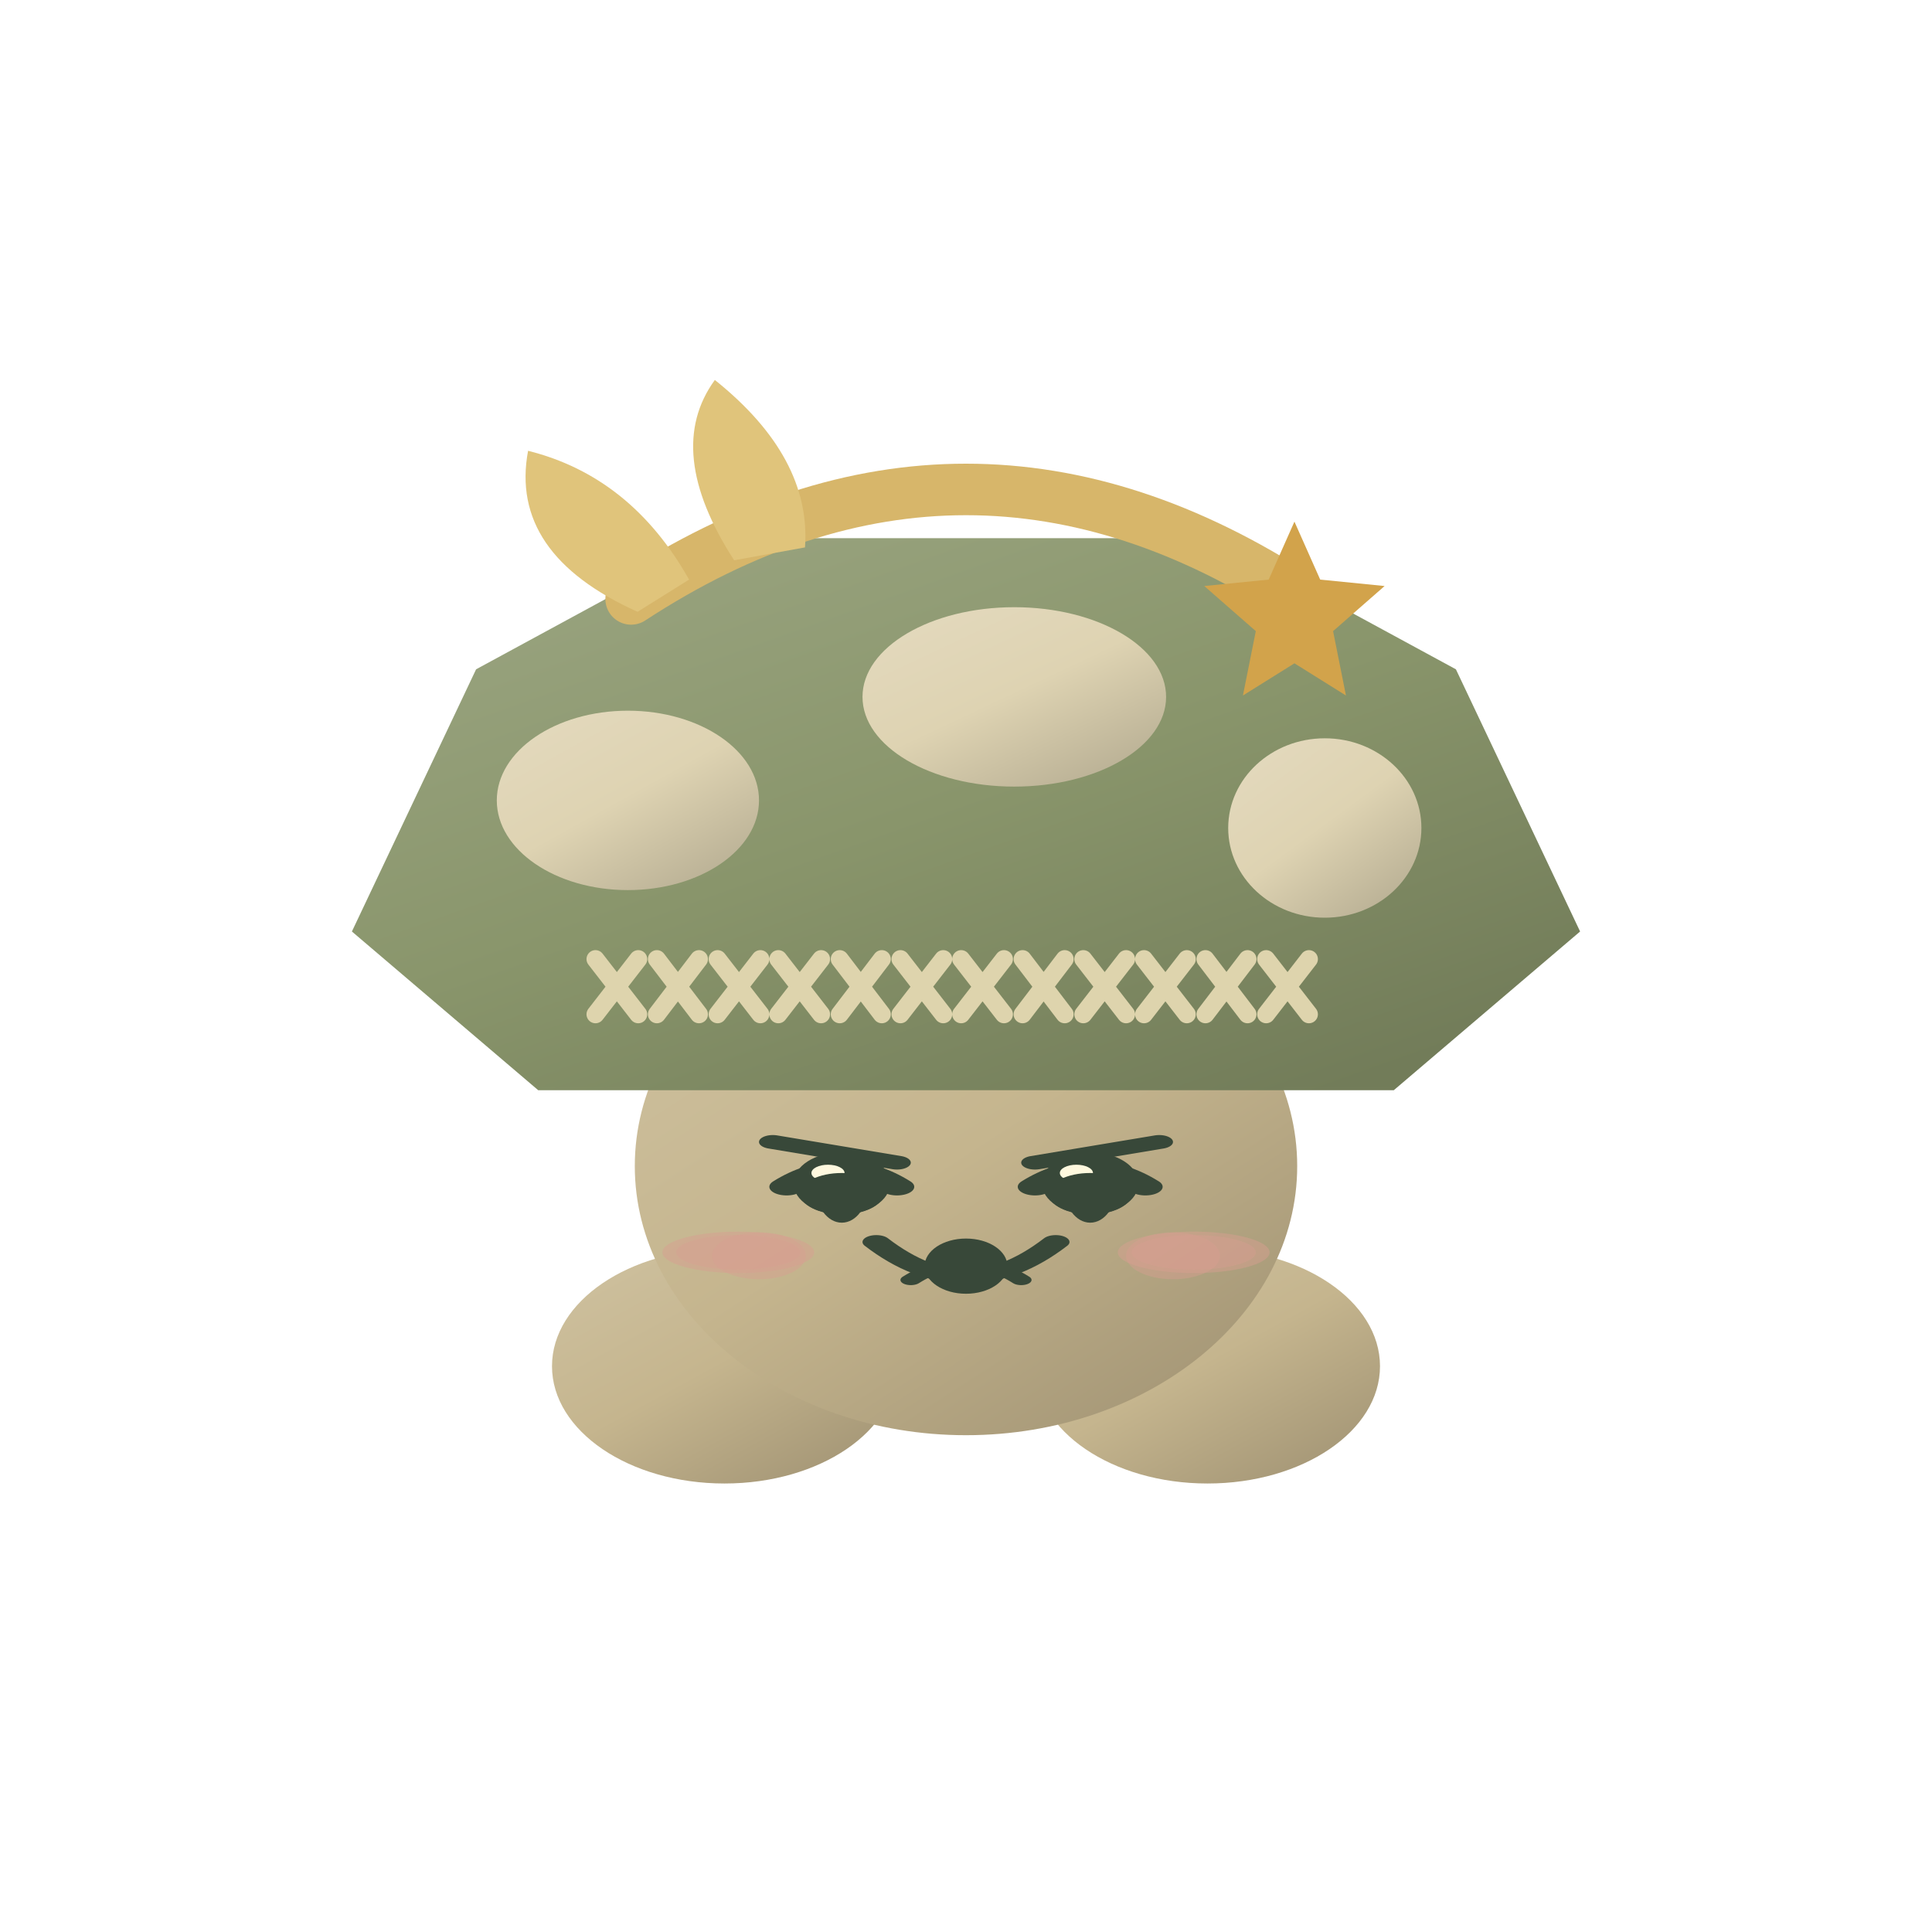
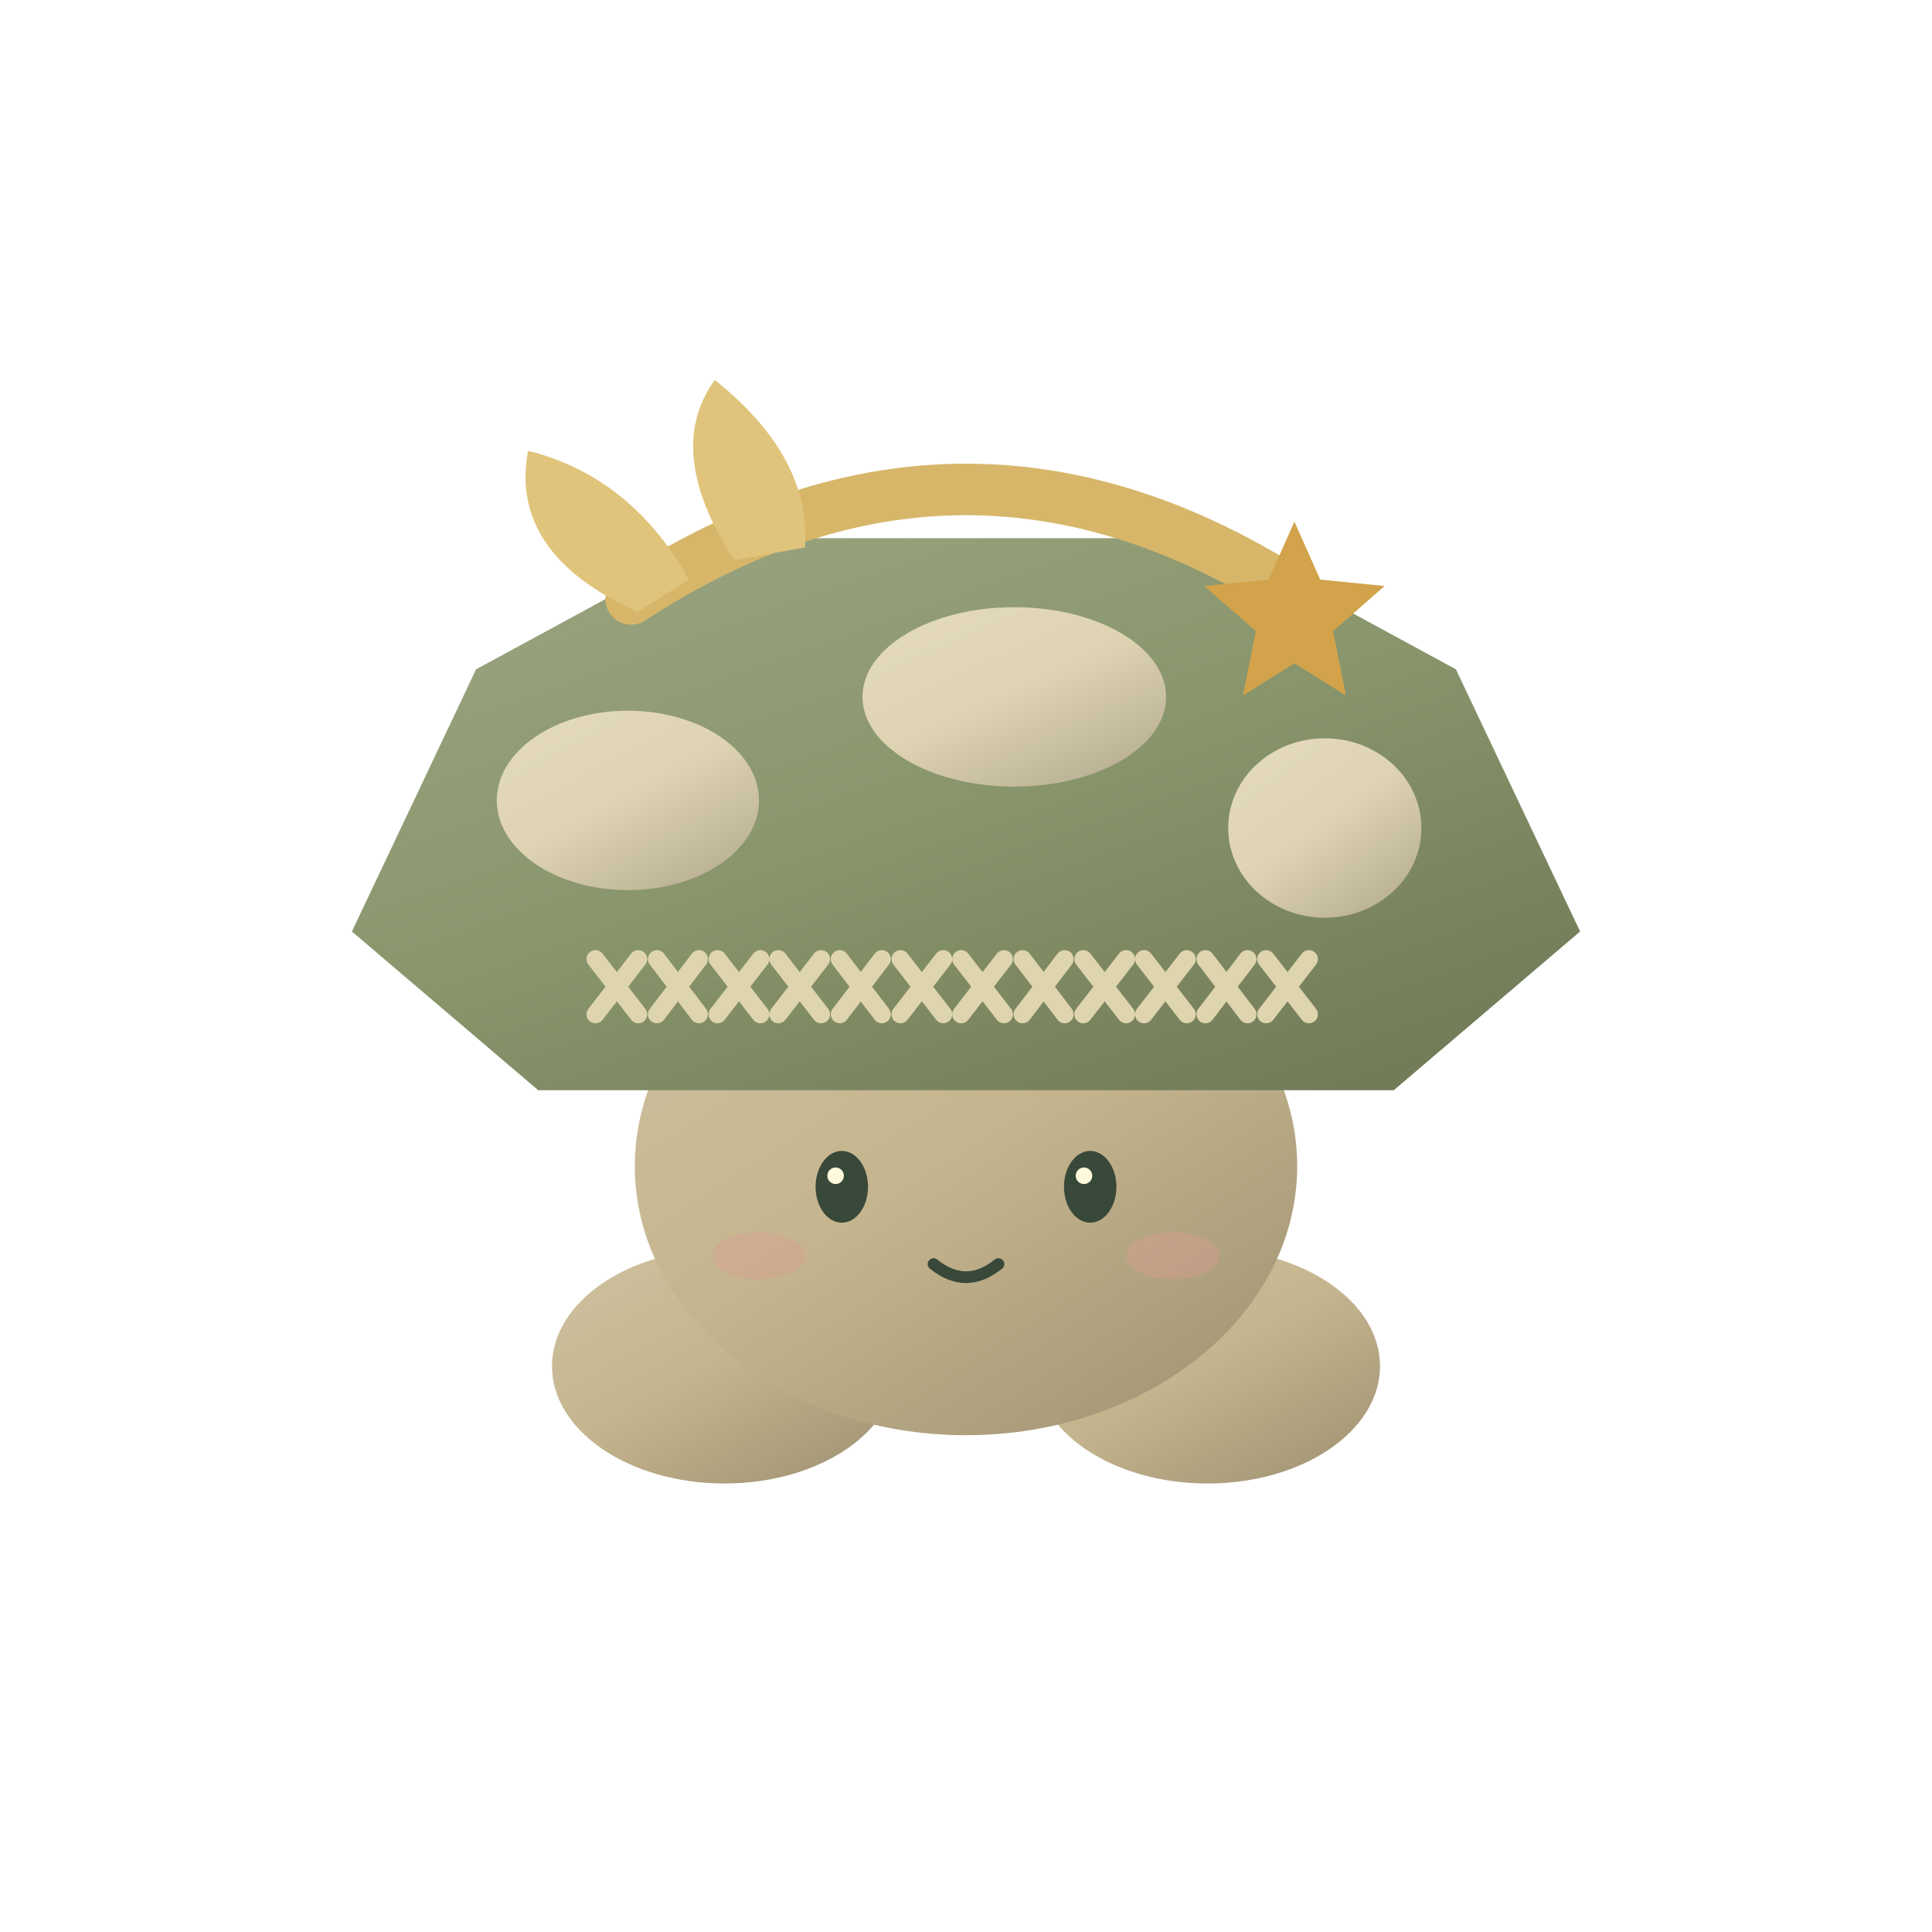
<svg xmlns="http://www.w3.org/2000/svg" width="200" height="200" viewBox="0 0 200 200">
  <defs>
    <linearGradient id="gradient-foot-left" gradientUnits="objectBoundingBox" x1="0%" y1="0%" x2="80%" y2="100%">
      <stop offset="0" stop-color="#cfc2a1" />
      <stop offset=".53" stop-color="#c5b58e" />
      <stop offset="1" stop-color="#a49676" />
    </linearGradient>
    <linearGradient id="gradient-foot-right" gradientUnits="objectBoundingBox" x1="0%" y1="0%" x2="80%" y2="100%">
      <stop offset="0" stop-color="#cfc2a1" />
      <stop offset=".53" stop-color="#c5b58e" />
      <stop offset="1" stop-color="#a49676" />
    </linearGradient>
    <linearGradient id="gradient-body-shell" gradientUnits="objectBoundingBox" x1="0%" y1="0%" x2="80%" y2="100%">
      <stop offset="0" stop-color="#cfc2a1" />
      <stop offset=".53" stop-color="#c5b58e" />
      <stop offset="1" stop-color="#a49676" />
    </linearGradient>
    <linearGradient id="gradient-cap" gradientUnits="objectBoundingBox" x1="0%" y1="0%" x2="80%" y2="100%">
      <stop offset="0" stop-color="#9da784" />
      <stop offset=".53" stop-color="#89956b" />
      <stop offset="1" stop-color="#727c59" />
    </linearGradient>
    <linearGradient id="gradient-cap-spot-a" gradientUnits="objectBoundingBox" x1="0%" y1="0%" x2="80%" y2="100%">
      <stop offset="0" stop-color="#e4dabf" />
      <stop offset=".53" stop-color="#ded3b2" />
      <stop offset="1" stop-color="#b8af94" />
    </linearGradient>
    <linearGradient id="gradient-cap-spot-b" gradientUnits="objectBoundingBox" x1="0%" y1="0%" x2="80%" y2="100%">
      <stop offset="0" stop-color="#e4dabf" />
      <stop offset=".53" stop-color="#ded3b2" />
      <stop offset="1" stop-color="#b8af94" />
    </linearGradient>
    <linearGradient id="gradient-cap-spot-c" gradientUnits="objectBoundingBox" x1="0%" y1="0%" x2="80%" y2="100%">
      <stop offset="0" stop-color="#e4dabf" />
      <stop offset=".53" stop-color="#ded3b2" />
      <stop offset="1" stop-color="#b8af94" />
    </linearGradient>
  </defs>
  <g id="body" transform="translate(100 100) scale(71.42857)">
    <ellipse id="foot-left" cx="-0.35" cy="0.58" rx="0.25" ry="0.17" fill="url(#gradient-foot-left)" />
    <ellipse id="foot-right" cx="0.35" cy="0.58" rx="0.25" ry="0.17" fill="url(#gradient-foot-right)" />
    <ellipse id="body-shell" cx="0" cy="0.29" rx="0.48" ry="0.39" fill="url(#gradient-body-shell)" />
    <path id="cap" d="M-.89 -.05L-.71 -.43L-.36 -.62L.36 -.62L.71 -.43L.89 -.05L.62 .18L-.62 .18Z" fill="url(#gradient-cap)" />
    <ellipse id="cap-spot-a" cx="-0.49" cy="-0.24" rx="0.19" ry="0.13" fill="url(#gradient-cap-spot-a)" />
    <ellipse id="cap-spot-b" cx="0.07" cy="-0.39" rx="0.22" ry="0.13" fill="url(#gradient-cap-spot-b)" />
    <ellipse id="cap-spot-c" cx="0.52" cy="-0.2" rx="0.14" ry="0.13" fill="url(#gradient-cap-spot-c)" />
    <path id="cap-seam" d="M-0.537 0.07L-0.475 -0.01 M-0.537 -0.01L-0.475 0.07 M-0.448 0.07L-0.387 -0.01 M-0.448 -0.01L-0.387 0.07 M-0.36 0.07L-0.298 -0.01 M-0.36 -0.01L-0.298 0.07 M-0.272 0.07L-0.21 -0.01 M-0.272 -0.01L-0.21 0.07 M-0.183 0.07L-0.122 -0.01 M-0.183 -0.01L-0.122 0.07 M-0.095 0.07L-0.033 -0.01 M-0.095 -0.01L-0.033 0.07 M-0.007 0.07L0.055 -0.01 M-0.007 -0.01L0.055 0.07 M0.082 0.07L0.143 -0.01 M0.082 -0.01L0.143 0.07 M0.17 0.07L0.232 -0.01 M0.17 -0.01L0.232 0.07 M0.258 0.07L0.32 -0.01 M0.258 -0.01L0.32 0.07 M0.347 0.07L0.408 -0.01 M0.347 -0.01L0.408 0.07 M0.435 0.07L0.497 -0.01 M0.435 -0.01L0.497 0.07" fill="none" stroke="#ded4ad" stroke-width="0.026" stroke-linecap="round" />
  </g>
  <g id="face-neutral" transform="translate(100 100) scale(71.42857)">
    <ellipse id="neutral-eye-left" cx="-.18" cy="0.32" rx=".038" ry=".052" fill="#384839" />
    <ellipse id="neutral-eye-right" cx=".18" cy="0.32" rx=".038" ry=".052" fill="#384839" />
    <circle id="neutral-eye-glint-left" cx="-.189" cy="0.304" r=".012" fill="#fff9dd" />
    <circle id="neutral-eye-glint-right" cx=".171" cy="0.304" r=".012" fill="#fff9dd" />
    <path id="neutral-smile" d="M-.047 0.432Q0 0.47 .047 0.432" fill="none" stroke="#384839" stroke-width=".017" stroke-linecap="round" />
    <ellipse id="neutral-blush-left" cx="-.30" cy="0.42" rx=".068" ry=".034" fill="#d89e91" opacity=".42" />
    <ellipse id="neutral-blush-right" cx=".30" cy="0.42" rx=".068" ry=".034" fill="#d89e91" opacity=".42" />
  </g>
-   <g id="face-happy" transform="matrix(0.7142857 0 0 0.3571429 28.57143 85.35714)">
+   <g id="face-happy" display="none" transform="matrix(0.7142857 0 0 0.3571429 28.57143 85.35714)">
    <path id="happy-eye-left" d="M74 105 Q82 95 90 105" fill="none" stroke="#384839" stroke-width="5" stroke-linecap="round" />
    <path id="happy-eye-right" d="M110 105 Q118 95 126 105" fill="none" stroke="#384839" stroke-width="5" stroke-linecap="round" />
    <path id="happy-smile" d="M87 121 Q100 141 113 121" fill="none" stroke="#384839" stroke-width="4" stroke-linecap="round" />
    <ellipse id="happy-blush-left" cx="67" cy="124" rx="11" ry="6" fill="#d89e91" opacity=".48" />
    <ellipse id="happy-blush-right" cx="133" cy="124" rx="11" ry="6" fill="#d89e91" opacity=".48" />
  </g>
-   <g id="face-surprised" transform="matrix(0.7142857 0 0 0.3571429 28.57143 85.35714)">
+   <g id="face-surprised" display="none" transform="matrix(0.7142857 0 0 0.3571429 28.57143 85.35714)">
    <ellipse id="surprised-eye-left" cx="82" cy="104" rx="7" ry="9" fill="#384839" />
    <ellipse id="surprised-eye-right" cx="118" cy="104" rx="7" ry="9" fill="#384839" />
    <circle id="surprised-eye-glint-left" cx="80" cy="101" r="2.4" fill="#fff9df" />
    <circle id="surprised-eye-glint-right" cx="116" cy="101" r="2.4" fill="#fff9df" />
    <ellipse id="surprised-mouth" cx="100" cy="128" rx="6" ry="8" fill="#384839" />
    <ellipse id="surprised-blush-left" cx="67" cy="124" rx="9" ry="5" fill="#d89e91" opacity=".4" />
    <ellipse id="surprised-blush-right" cx="133" cy="124" rx="9" ry="5" fill="#d89e91" opacity=".4" />
  </g>
-   <g id="face-angry" transform="matrix(0.7142857 0 0 0.3571429 28.57143 85.35714)">
+   <g id="face-angry" display="none" transform="matrix(0.7142857 0 0 0.3571429 28.57143 85.35714)">
    <circle id="angry-eye-left" cx="82" cy="107" r="6" fill="#384839" />
    <circle id="angry-eye-right" cx="118" cy="107" r="6" fill="#384839" />
    <path id="angry-brow-left" d="M72 92 L90 98" stroke="#384839" stroke-width="4" stroke-linecap="round" />
    <path id="angry-brow-right" d="M128 92 L110 98" stroke="#384839" stroke-width="4" stroke-linecap="round" />
    <path id="angry-frown" d="M92 132 Q100 122 108 132" fill="none" stroke="#384839" stroke-width="3" stroke-linecap="round" />
  </g>
  <g id="adornment" transform="translate(33.33333 33.33333) scale(0.6666667)">
    <path id="crown" d="M48 43 Q100 9 152 43" fill="none" stroke="#d7b66a" stroke-width="8" stroke-linecap="round" />
    <path id="star" d="M151 31 L155 40 L165 41 L157 48 L159 58 L151 53 L143 58 L145 48 L137 41 L147 40Z" fill="#d2a34b" />
    <path id="gold-leaf-left" d="M49 45 Q29 36 32 20 Q48 24 57 40Z" fill="#e0c47b" />
    <path id="gold-leaf-right" d="M64 37 Q53 20 61 9 Q76 21 75 35Z" fill="#e0c47b" />
  </g>
</svg>
